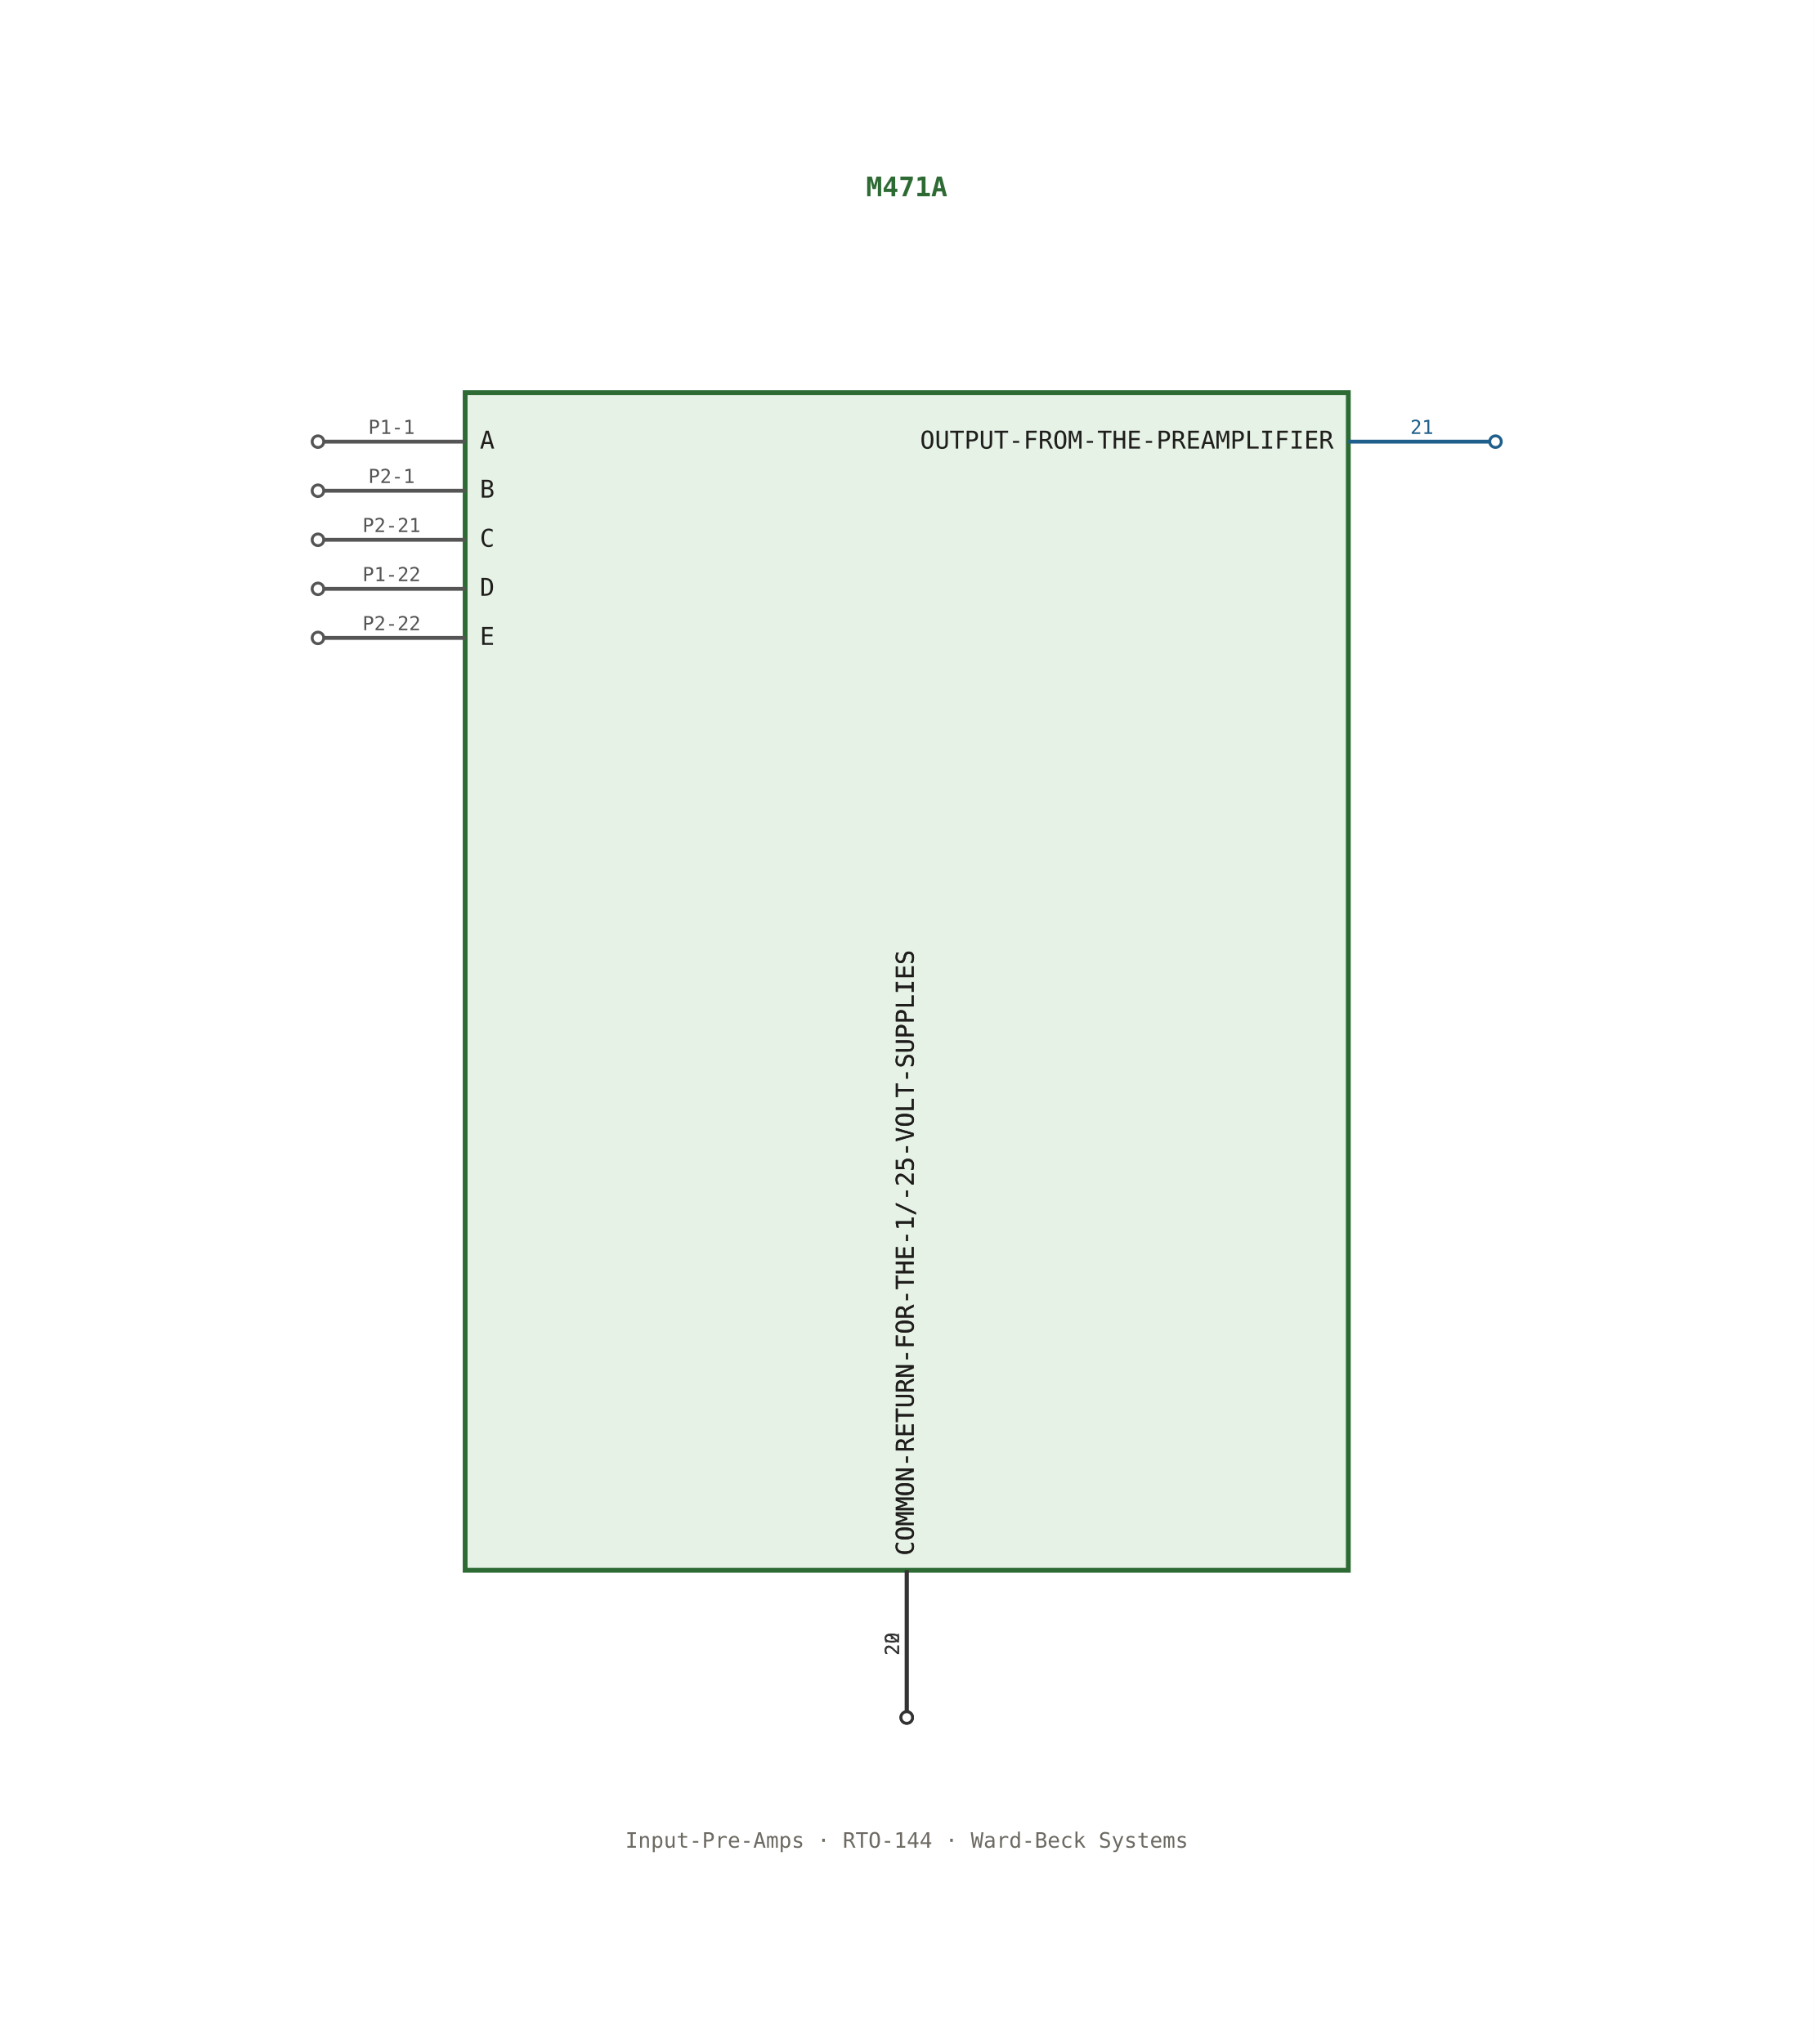
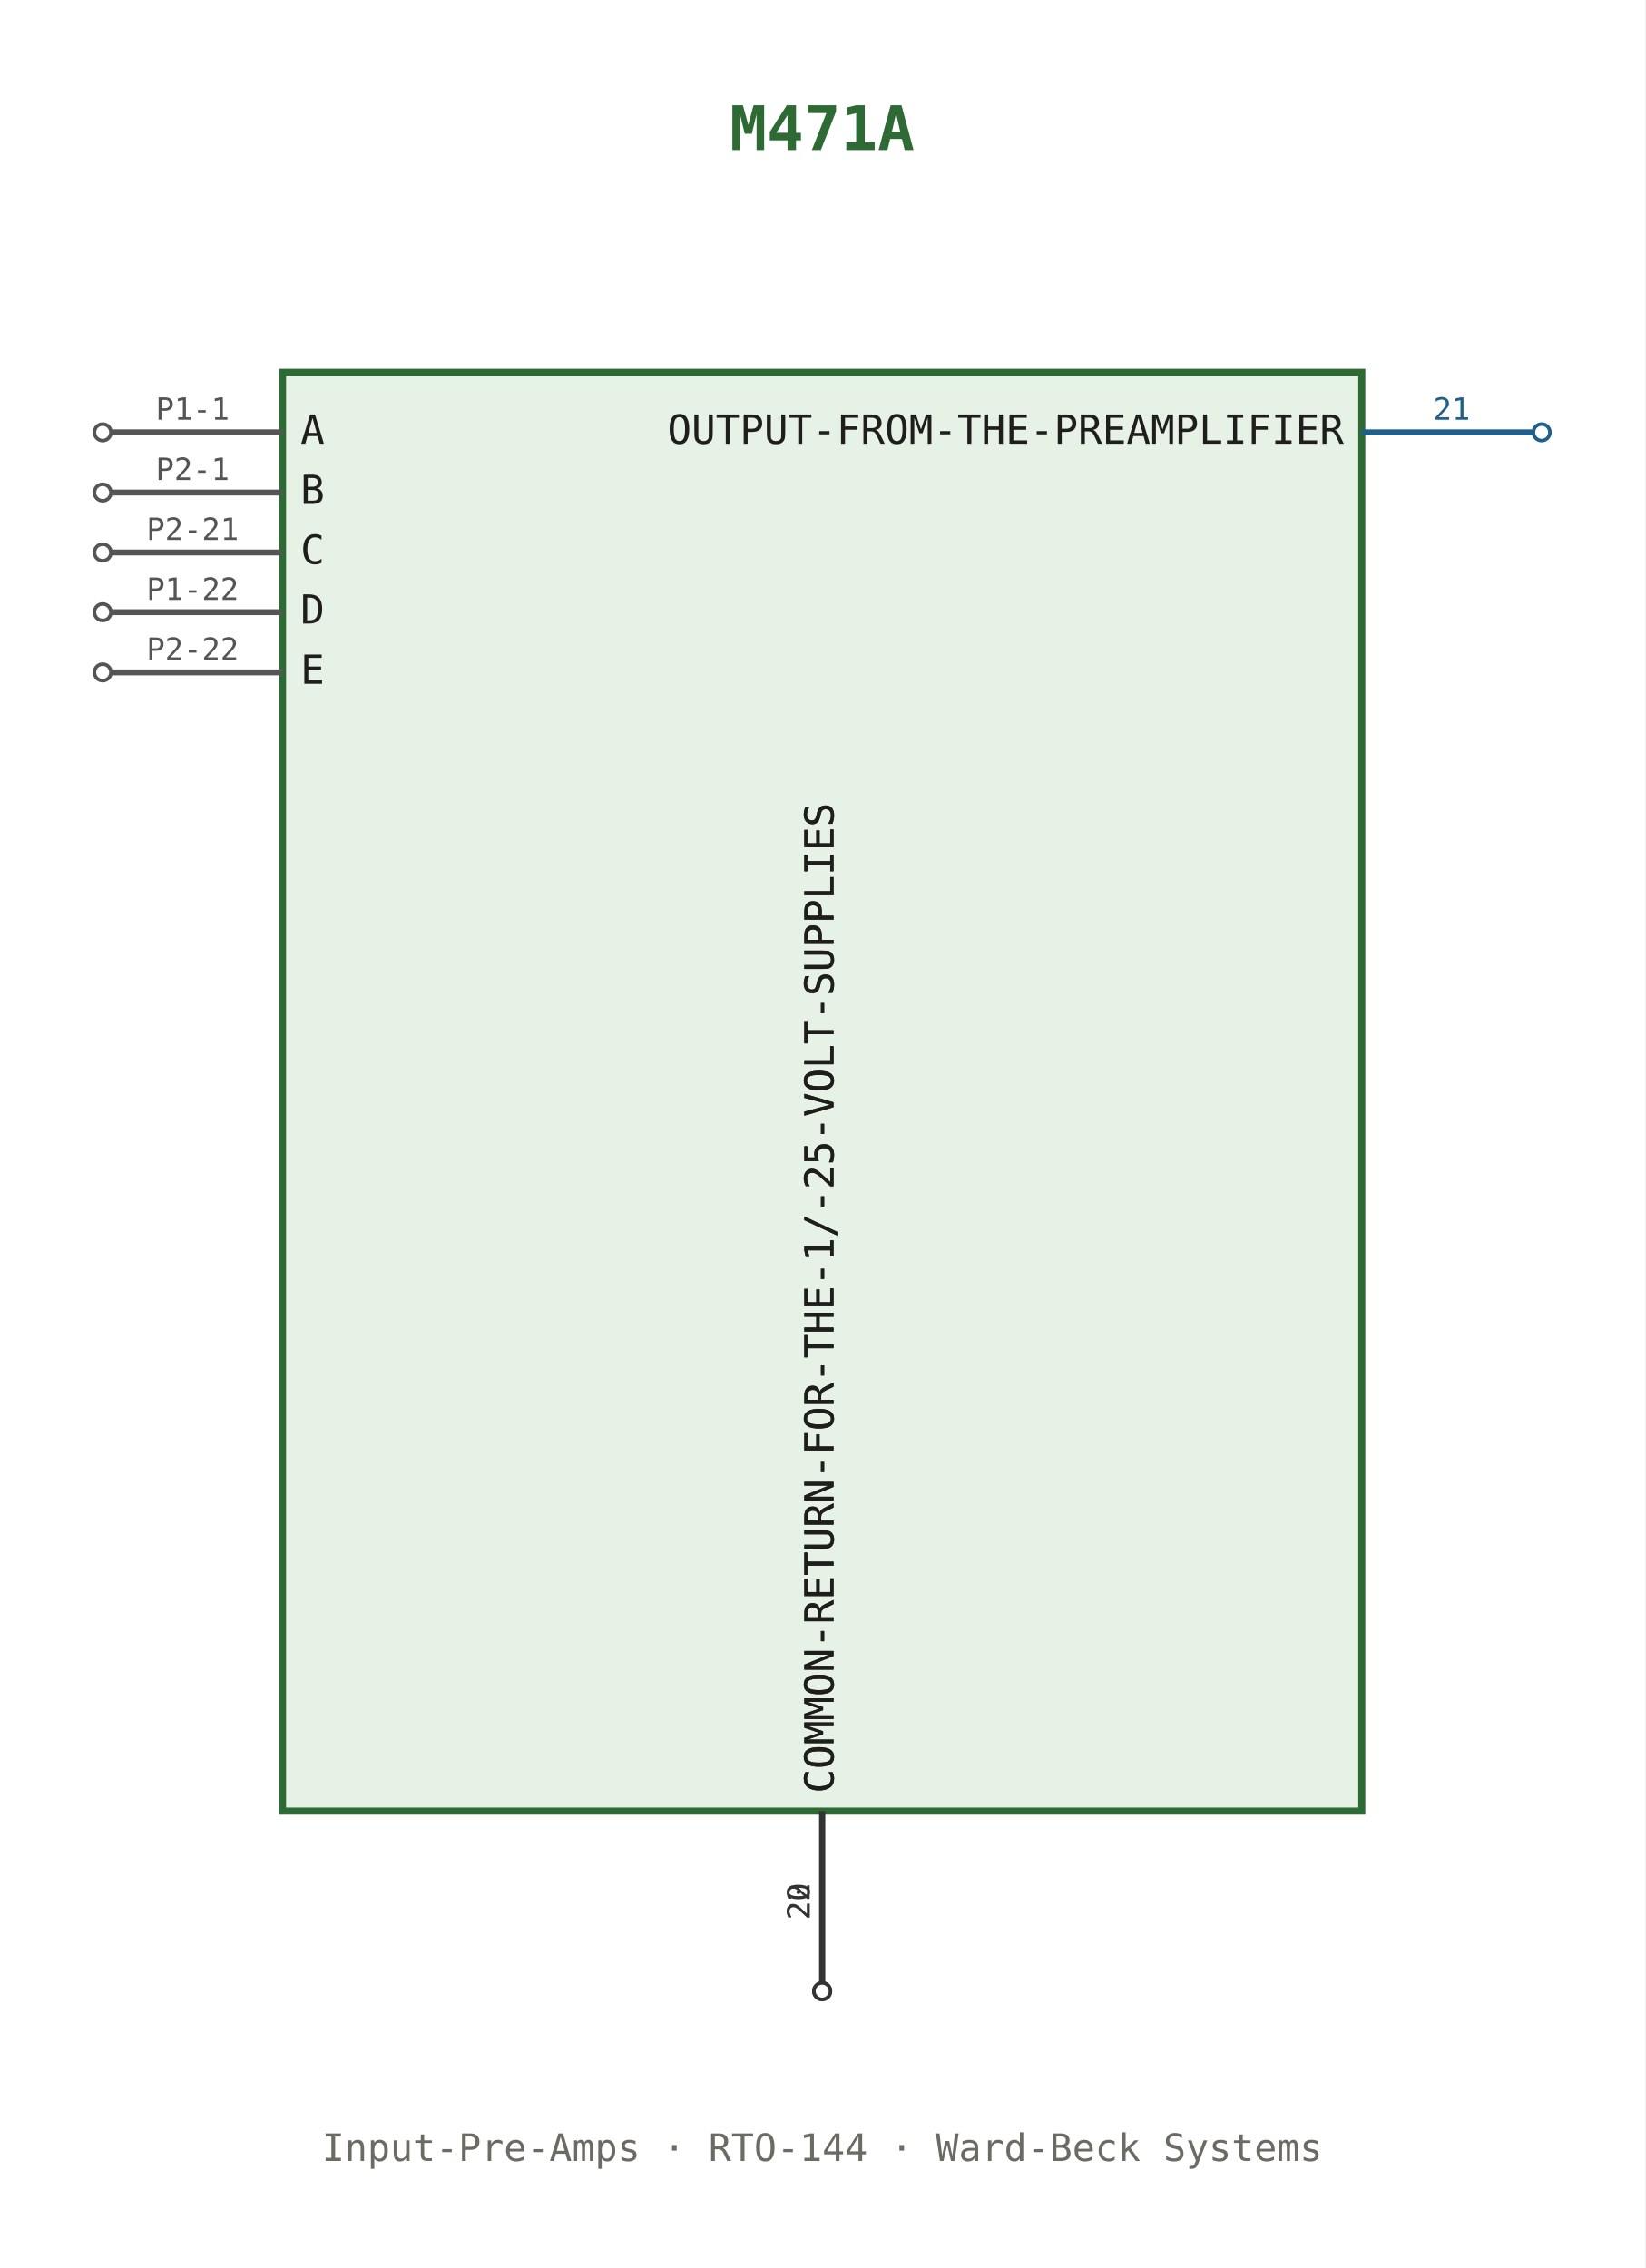
- <svg xmlns="http://www.w3.org/2000/svg" viewBox="0 0 939 1058" font-family="Overpass Mono, ui-monospace, monospace">
+ <svg xmlns="http://www.w3.org/2000/svg" viewBox="0 0 697 961" font-family="Overpass Mono, Consolas, ui-monospace, monospace">
  <rect width="100%" height="100%" fill="#ffffff" />
-   <rect x="240.8" y="203.2" width="457.2" height="609.6" fill="#E6F2E6" stroke="#2E6B34" stroke-width="2.5" />
-   <line x1="164.6" y1="228.6" x2="240.8" y2="228.6" stroke="#555555" stroke-width="2" />
-   <circle cx="164.6" cy="228.6" r="3" fill="#fff" stroke="#555555" stroke-width="1.5" />
-   <text x="248.4" y="228.6" font-size="12.7" dominant-baseline="middle" text-anchor="start" fill="#1f1e1c">A</text>
-   <text x="202.7" y="224.6" font-size="10" text-anchor="middle" fill="#555555">P1-1</text>
-   <line x1="164.6" y1="254.0" x2="240.8" y2="254.0" stroke="#555555" stroke-width="2" />
-   <circle cx="164.6" cy="254.0" r="3" fill="#fff" stroke="#555555" stroke-width="1.5" />
-   <text x="248.4" y="254.0" font-size="12.7" dominant-baseline="middle" text-anchor="start" fill="#1f1e1c">B</text>
-   <text x="202.7" y="250.0" font-size="10" text-anchor="middle" fill="#555555">P2-1</text>
-   <line x1="164.6" y1="279.4" x2="240.8" y2="279.4" stroke="#555555" stroke-width="2" />
-   <circle cx="164.6" cy="279.4" r="3" fill="#fff" stroke="#555555" stroke-width="1.5" />
-   <text x="248.4" y="279.4" font-size="12.7" dominant-baseline="middle" text-anchor="start" fill="#1f1e1c">C</text>
-   <text x="202.7" y="275.4" font-size="10" text-anchor="middle" fill="#555555">P2-21</text>
-   <line x1="164.6" y1="304.8" x2="240.8" y2="304.8" stroke="#555555" stroke-width="2" />
-   <circle cx="164.6" cy="304.8" r="3" fill="#fff" stroke="#555555" stroke-width="1.5" />
-   <text x="248.4" y="304.8" font-size="12.7" dominant-baseline="middle" text-anchor="start" fill="#1f1e1c">D</text>
-   <text x="202.7" y="300.8" font-size="10" text-anchor="middle" fill="#555555">P1-22</text>
-   <line x1="164.6" y1="330.2" x2="240.8" y2="330.2" stroke="#555555" stroke-width="2" />
-   <circle cx="164.6" cy="330.2" r="3" fill="#fff" stroke="#555555" stroke-width="1.5" />
-   <text x="248.4" y="330.2" font-size="12.7" dominant-baseline="middle" text-anchor="start" fill="#1f1e1c">E</text>
-   <text x="202.7" y="326.2" font-size="10" text-anchor="middle" fill="#555555">P2-22</text>
-   <line x1="774.2" y1="228.6" x2="698.0" y2="228.6" stroke="#1F5F8B" stroke-width="2" />
-   <circle cx="774.2" cy="228.6" r="3" fill="#fff" stroke="#1F5F8B" stroke-width="1.5" />
-   <text x="690.4" y="228.6" font-size="12.7" dominant-baseline="middle" text-anchor="end" fill="#1f1e1c">OUTPUT-FROM-THE-PREAMPLIFIER</text>
-   <text x="736.1" y="224.6" font-size="10" text-anchor="middle" fill="#1F5F8B">21</text>
-   <line x1="469.4" y1="889.0" x2="469.4" y2="812.8" stroke="#333333" stroke-width="2" />
-   <circle cx="469.4" cy="889.0" r="3" fill="#fff" stroke="#333333" stroke-width="1.5" />
-   <text x="469.4" y="805.2" font-size="12.7" dominant-baseline="middle" text-anchor="start" fill="#1f1e1c" transform="rotate(-90 469.4 805.2)">COMMON-RETURN-FOR-THE-1/-25-VOLT-SUPPLIES</text>
-   <text x="465.4" y="850.9" font-size="10" text-anchor="middle" fill="#333333" transform="rotate(-90 465.4 850.9)">20</text>
-   <line x1="469.4" y1="889.0" x2="469.4" y2="812.8" stroke="#333333" stroke-width="2" />
-   <circle cx="469.4" cy="889.0" r="3" fill="#fff" stroke="#333333" stroke-width="1.5" />
-   <text x="469.4" y="805.2" font-size="12.7" dominant-baseline="middle" text-anchor="start" fill="#1f1e1c" transform="rotate(-90 469.4 805.2)">COMMON-RETURN-FOR-THE-1/-25-VOLT-SUPPLIES</text>
-   <text x="465.4" y="850.9" font-size="10" text-anchor="middle" fill="#333333" transform="rotate(-90 465.4 850.9)">22</text>
-   <text x="469.4" y="101.6" font-size="14" font-weight="700" text-anchor="middle" fill="#2E6B34">M471A</text>
-   <text x="469.4" y="956.4" font-size="11" text-anchor="middle" fill="#6d6a63">Input-Pre-Amps · RTO-144 · Ward-Beck Systems</text>
+   <rect x="119.7" y="157.8" width="457.2" height="609.6" fill="#E6F2E6" stroke="#2E6B34" stroke-width="3.00" />
+   <line x1="43.5" y1="183.2" x2="119.7" y2="183.2" stroke="#555555" stroke-width="2.50" />
+   <circle cx="43.5" cy="183.2" r="3.5" fill="#ffffff" stroke="#555555" stroke-width="1.50" />
+   <text x="127.3" y="183.2" font-size="17.0" dominant-baseline="middle" text-anchor="start" fill="#1F1E1C">A</text>
+   <text x="81.6" y="174.2" font-size="13.0" dominant-baseline="middle" text-anchor="middle" fill="#555555">P1-1</text>
+   <line x1="43.5" y1="208.7" x2="119.7" y2="208.7" stroke="#555555" stroke-width="2.50" />
+   <circle cx="43.5" cy="208.7" r="3.5" fill="#ffffff" stroke="#555555" stroke-width="1.50" />
+   <text x="127.3" y="208.7" font-size="17.0" dominant-baseline="middle" text-anchor="start" fill="#1F1E1C">B</text>
+   <text x="81.6" y="199.7" font-size="13.0" dominant-baseline="middle" text-anchor="middle" fill="#555555">P2-1</text>
+   <line x1="43.5" y1="234.1" x2="119.7" y2="234.1" stroke="#555555" stroke-width="2.50" />
+   <circle cx="43.5" cy="234.1" r="3.5" fill="#ffffff" stroke="#555555" stroke-width="1.50" />
+   <text x="127.3" y="234.1" font-size="17.0" dominant-baseline="middle" text-anchor="start" fill="#1F1E1C">C</text>
+   <text x="81.6" y="225.1" font-size="13.0" dominant-baseline="middle" text-anchor="middle" fill="#555555">P2-21</text>
+   <line x1="43.5" y1="259.4" x2="119.7" y2="259.4" stroke="#555555" stroke-width="2.50" />
+   <circle cx="43.5" cy="259.4" r="3.5" fill="#ffffff" stroke="#555555" stroke-width="1.50" />
+   <text x="127.3" y="259.4" font-size="17.0" dominant-baseline="middle" text-anchor="start" fill="#1F1E1C">D</text>
+   <text x="81.6" y="250.5" font-size="13.0" dominant-baseline="middle" text-anchor="middle" fill="#555555">P1-22</text>
+   <line x1="43.5" y1="284.9" x2="119.7" y2="284.9" stroke="#555555" stroke-width="2.50" />
+   <circle cx="43.5" cy="284.9" r="3.5" fill="#ffffff" stroke="#555555" stroke-width="1.50" />
+   <text x="127.3" y="284.9" font-size="17.0" dominant-baseline="middle" text-anchor="start" fill="#1F1E1C">E</text>
+   <text x="81.6" y="275.9" font-size="13.0" dominant-baseline="middle" text-anchor="middle" fill="#555555">P2-22</text>
+   <line x1="653.1" y1="183.2" x2="576.9" y2="183.2" stroke="#1F5F8B" stroke-width="2.50" />
+   <circle cx="653.1" cy="183.2" r="3.5" fill="#ffffff" stroke="#1F5F8B" stroke-width="1.50" />
+   <text x="569.3" y="183.2" font-size="17.0" dominant-baseline="middle" text-anchor="end" fill="#1F1E1C">OUTPUT-FROM-THE-PREAMPLIFIER</text>
+   <text x="615.0" y="174.2" font-size="13.0" dominant-baseline="middle" text-anchor="middle" fill="#1F5F8B">21</text>
+   <line x1="348.3" y1="843.7" x2="348.3" y2="767.5" stroke="#333333" stroke-width="2.50" />
+   <circle cx="348.3" cy="843.7" r="3.5" fill="#ffffff" stroke="#333333" stroke-width="1.50" />
+   <text x="348.3" y="759.8" font-size="17.0" dominant-baseline="middle" text-anchor="start" fill="#1F1E1C" transform="rotate(-90 348.3 759.8)">COMMON-RETURN-FOR-THE-1/-25-VOLT-SUPPLIES</text>
+   <text x="339.3" y="805.6" font-size="13.0" dominant-baseline="middle" text-anchor="middle" fill="#333333" transform="rotate(-90 339.3 805.6)">20</text>
+   <line x1="348.3" y1="843.7" x2="348.3" y2="767.5" stroke="#333333" stroke-width="2.50" />
+   <circle cx="348.3" cy="843.7" r="3.5" fill="#ffffff" stroke="#333333" stroke-width="1.50" />
+   <text x="348.3" y="759.8" font-size="17.0" dominant-baseline="middle" text-anchor="start" fill="#1F1E1C" transform="rotate(-90 348.3 759.8)">COMMON-RETURN-FOR-THE-1/-25-VOLT-SUPPLIES</text>
+   <text x="339.3" y="805.6" font-size="13.0" dominant-baseline="middle" text-anchor="middle" fill="#333333" transform="rotate(-90 339.3 805.6)">22</text>
+   <text x="348.3" y="56.2" font-size="26.0" dominant-baseline="middle" text-anchor="middle" fill="#2E6B34" font-weight="700">M471A</text>
+   <text x="348.3" y="911.1" font-size="16.0" dominant-baseline="middle" text-anchor="middle" fill="#6D6A63">Input-Pre-Amps · RTO-144 · Ward-Beck Systems</text>
</svg>
